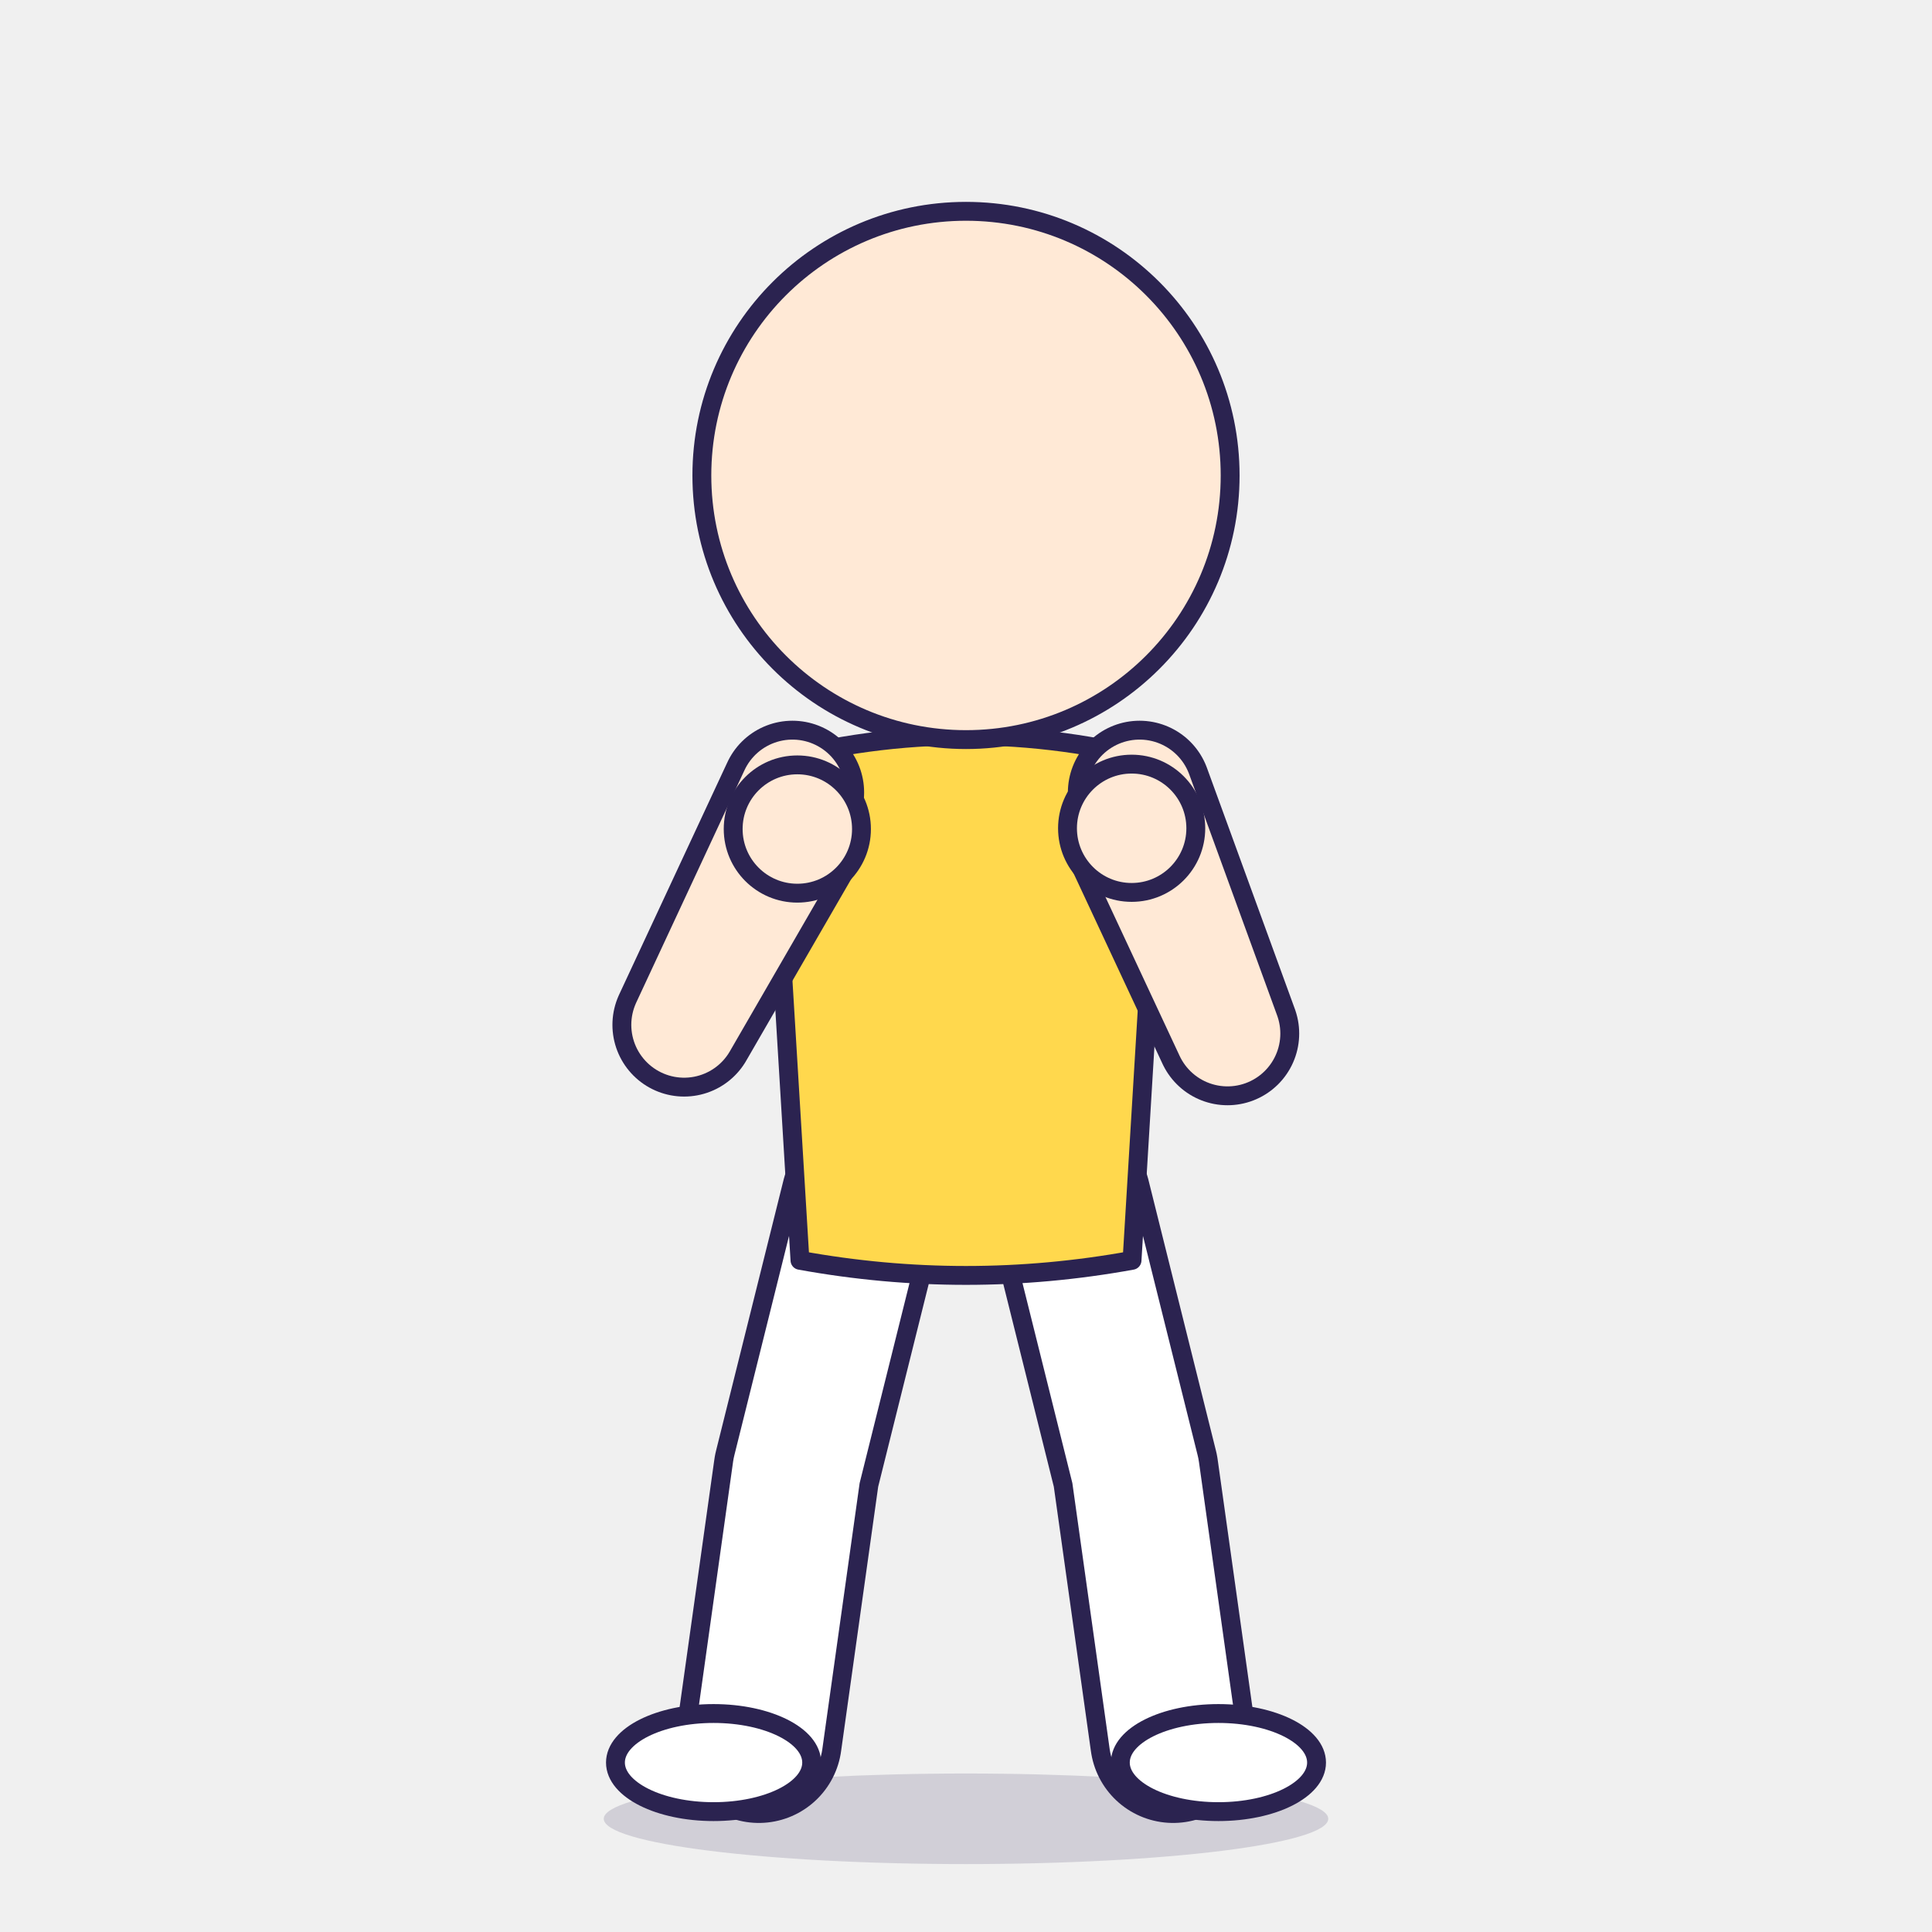
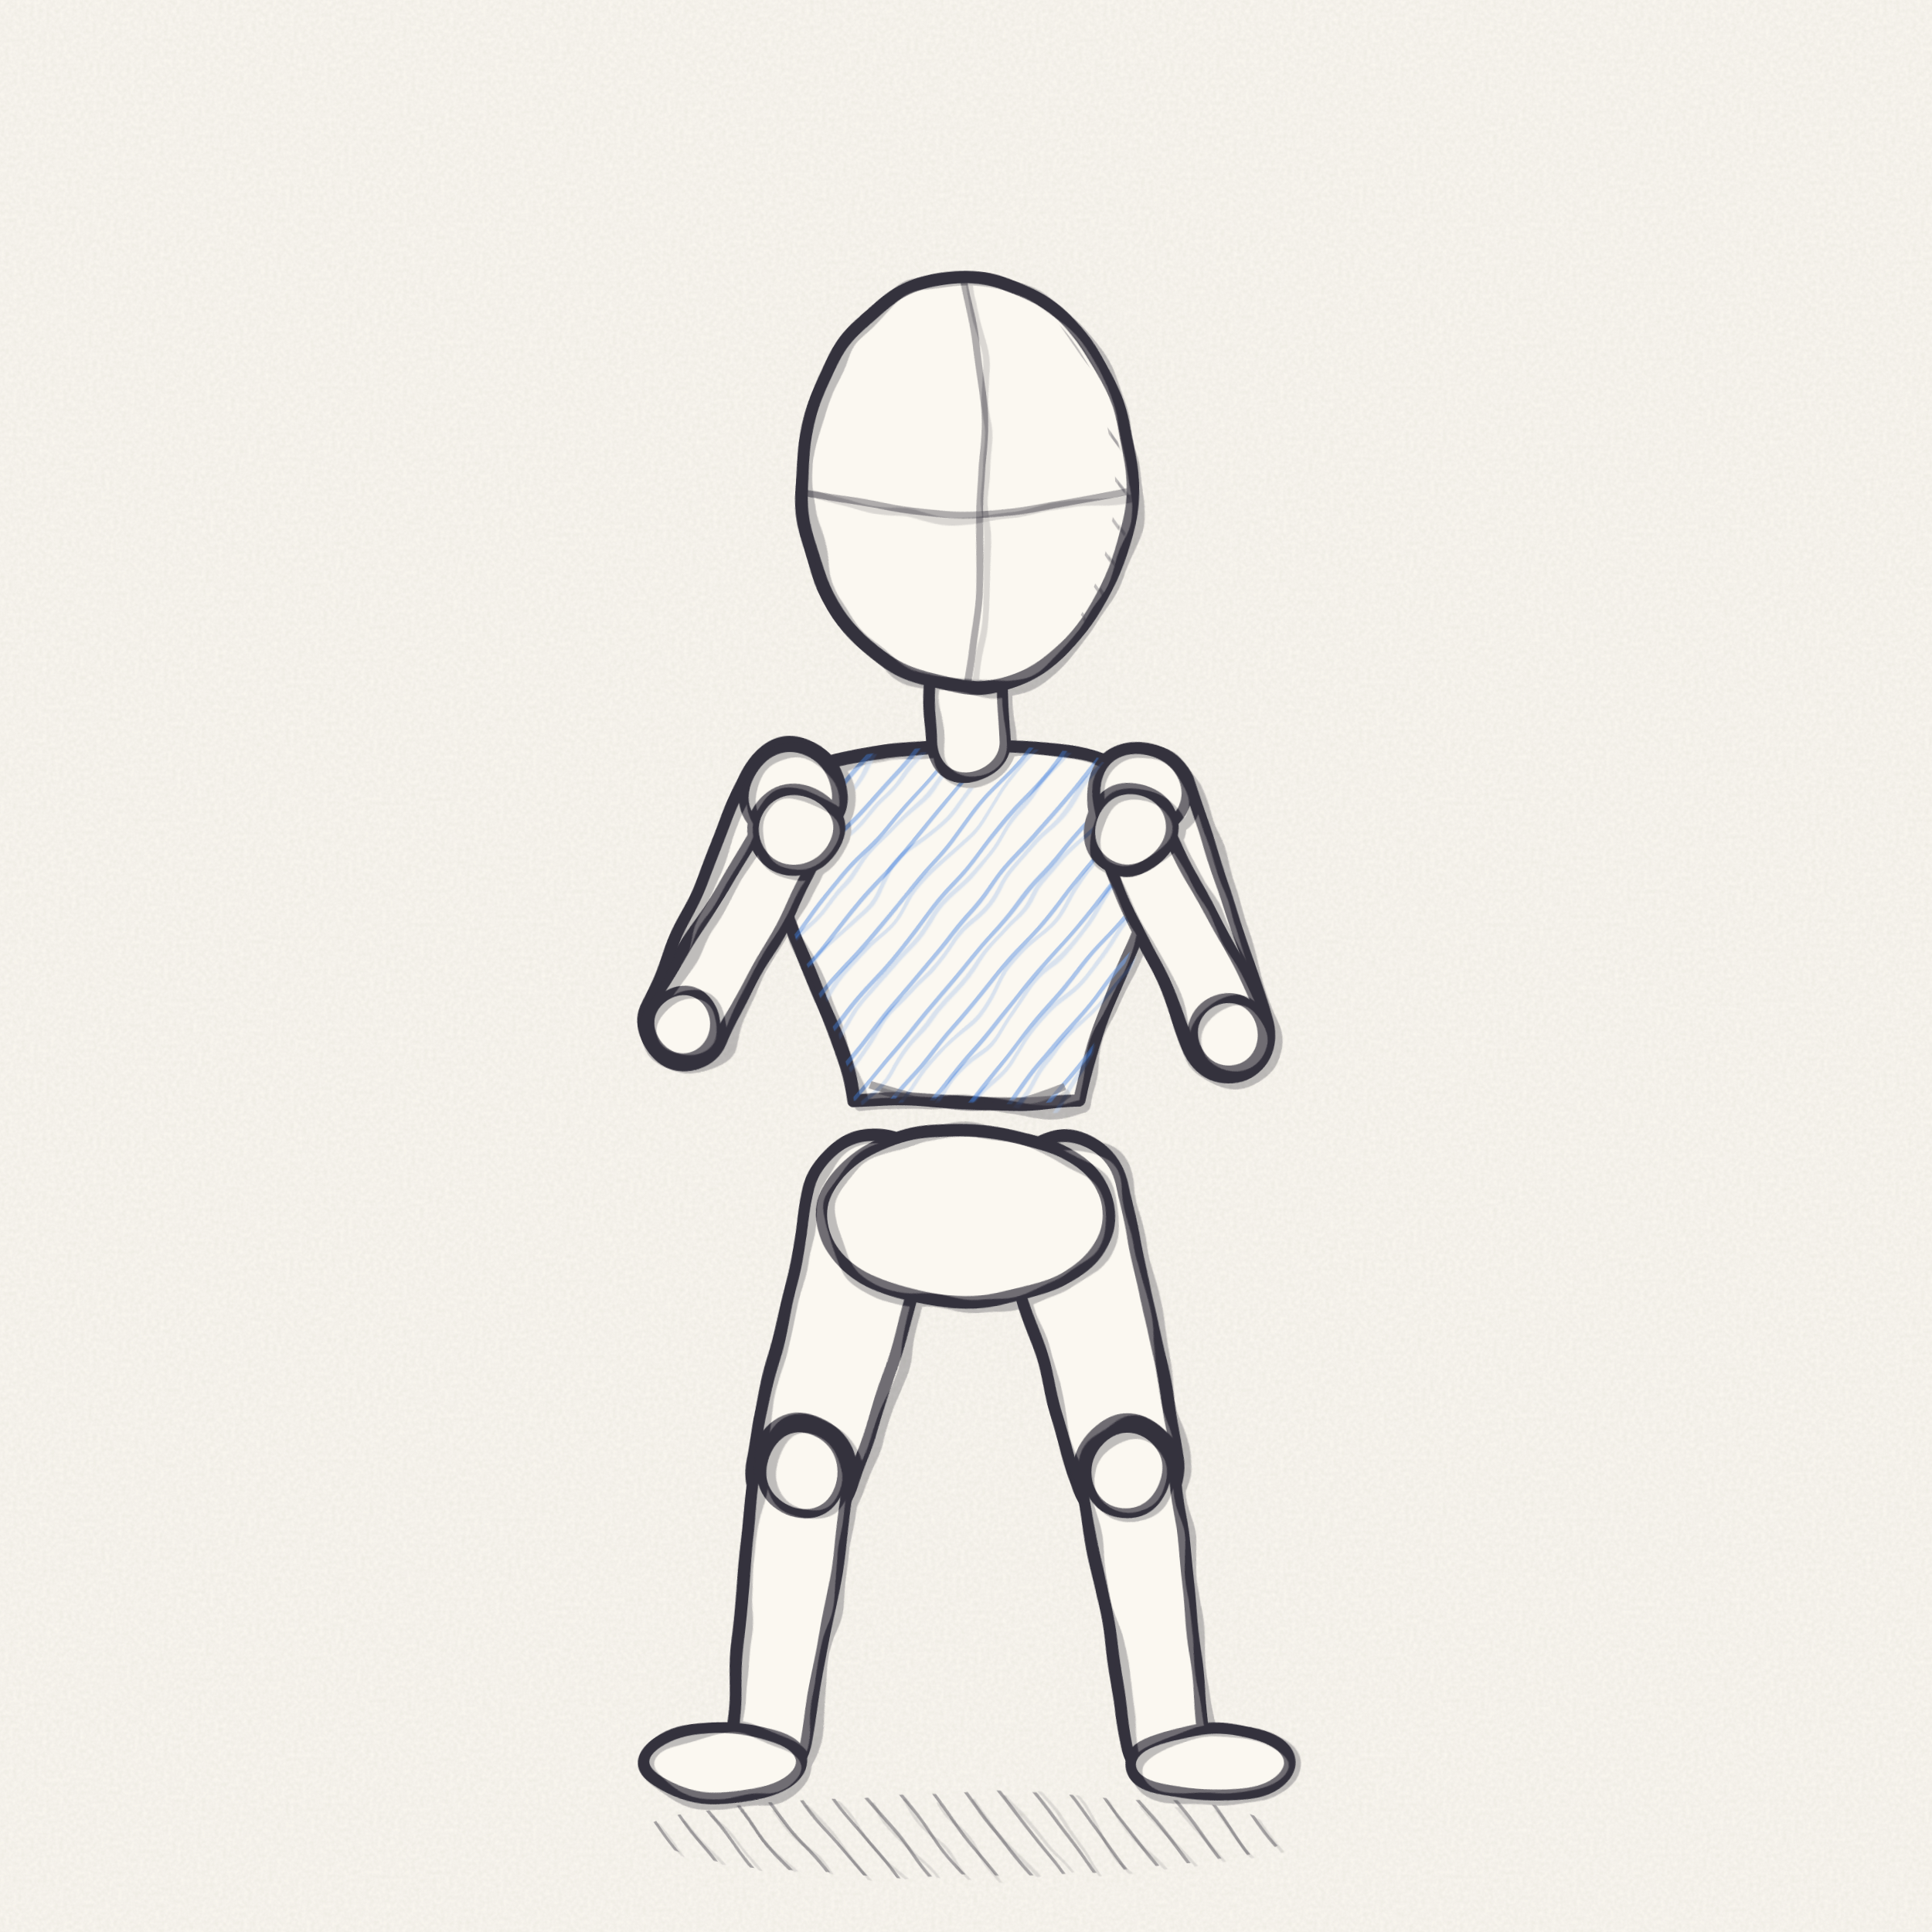
- <svg xmlns="http://www.w3.org/2000/svg" viewBox="0 0 512 512" width="512" height="512">
-   <ellipse cx="256" cy="482" rx="96" ry="12" fill="#2b2350" opacity="0.16" />
-   <path d="M229 318 L211.1 389.8 L201.1 461.1" fill="none" stroke="#2b2350" stroke-width="44" stroke-linecap="round" stroke-linejoin="round" />
-   <path d="M229 318 L211.1 389.8 L201.1 461.1" fill="none" stroke="#ffffff" stroke-width="34" stroke-linecap="round" stroke-linejoin="round" />
-   <ellipse cx="189.1" cy="467.1" rx="26" ry="13" fill="#ffffff" stroke="#2b2350" stroke-width="5" />
-   <path d="M283 318 L300.9 389.8 L310.9 461.1" fill="none" stroke="#2b2350" stroke-width="44" stroke-linecap="round" stroke-linejoin="round" />
-   <path d="M283 318 L300.9 389.8 L310.9 461.1" fill="none" stroke="#ffffff" stroke-width="34" stroke-linecap="round" stroke-linejoin="round" />
-   <ellipse cx="322.9" cy="467.1" rx="26" ry="13" fill="#ffffff" stroke="#2b2350" stroke-width="5" />
-   <path d="M204 202 Q256 188 308 202 L300 334 Q256 342 212 334 Z" fill="#ffd84d" stroke="#2b2350" stroke-width="5" stroke-linejoin="round" />
-   <circle cx="256" cy="126" r="70" fill="#ffe9d6" stroke="#2b2350" stroke-width="5" />
-   <path d="M210 210 L181.3 271.6 L211.3 219.7" fill="none" stroke="#2b2350" stroke-width="38" stroke-linecap="round" stroke-linejoin="round" />
-   <path d="M210 210 L181.3 271.6 L211.3 219.7" fill="none" stroke="#ffe9d6" stroke-width="28" stroke-linecap="round" stroke-linejoin="round" />
-   <circle cx="211.3" cy="219.7" r="17" fill="#ffe9d6" stroke="#2b2350" stroke-width="5" />
-   <path d="M302 210 L325.3 273.9 L299.9 219.5" fill="none" stroke="#2b2350" stroke-width="38" stroke-linecap="round" stroke-linejoin="round" />
-   <path d="M302 210 L325.3 273.9 L299.9 219.5" fill="none" stroke="#ffe9d6" stroke-width="28" stroke-linecap="round" stroke-linejoin="round" />
-   <circle cx="299.9" cy="219.5" r="17" fill="#ffe9d6" stroke="#2b2350" stroke-width="5" />
+ <svg xmlns="http://www.w3.org/2000/svg" xmlns:xlink="http://www.w3.org/1999/xlink" viewBox="0 0 512 512" width="512" height="512">
+   <defs>
+     <filter id="wob" x="-10%" y="-10%" width="120%" height="120%">
+       <feTurbulence type="fractalNoise" baseFrequency="0.032" numOctaves="2" seed="29" result="n" />
+       <feDisplacementMap in="SourceGraphic" in2="n" scale="3.4" xChannelSelector="R" yChannelSelector="G" />
+     </filter>
+     <filter id="wob2" x="-10%" y="-10%" width="120%" height="120%">
+       <feTurbulence type="fractalNoise" baseFrequency="0.045" numOctaves="2" seed="40" result="n" />
+       <feDisplacementMap in="SourceGraphic" in2="n" scale="5" xChannelSelector="G" yChannelSelector="R" />
+     </filter>
+     <filter id="grain" x="0" y="0" width="100%" height="100%">
+       <feTurbulence type="fractalNoise" baseFrequency="0.9" numOctaves="2" seed="4" />
+       <feColorMatrix values="0 0 0 0 0.22 0 0 0 0 0.2 0 0 0 0 0.16 0 0 0 0.11 0" />
+     </filter>
+     <pattern id="hb" width="8" height="8" patternUnits="userSpaceOnUse" patternTransform="rotate(40)">
+       <line x1="0" y1="0" x2="0" y2="8" stroke="#3f7fe0" stroke-width="2.2" opacity="0.6" />
+     </pattern>
+     <pattern id="hi" width="7" height="7" patternUnits="userSpaceOnUse" patternTransform="rotate(-38)">
+       <line x1="0" y1="0" x2="0" y2="7" stroke="#34323d" stroke-width="1.6" opacity="0.42" />
+     </pattern>
+     <pattern id="hd" width="5" height="5" patternUnits="userSpaceOnUse" patternTransform="rotate(45)">
+       <line x1="0" y1="0" x2="0" y2="5" stroke="#34323d" stroke-width="2.2" opacity="0.75" />
+     </pattern>
+     <pattern id="hd2" width="5" height="5" patternUnits="userSpaceOnUse" patternTransform="rotate(-45)">
+       <line x1="0" y1="0" x2="0" y2="5" stroke="#34323d" stroke-width="2.2" opacity="0.75" />
+     </pattern>
+     <pattern id="ho" width="7" height="7" patternUnits="userSpaceOnUse" patternTransform="rotate(30)">
+       <line x1="0" y1="0" x2="0" y2="7" stroke="#ef7d3c" stroke-width="2.2" opacity="0.6" />
+     </pattern>
+     <pattern id="hr" width="7" height="7" patternUnits="userSpaceOnUse" patternTransform="rotate(40)">
+       <line x1="0" y1="0" x2="0" y2="7" stroke="#e5484d" stroke-width="2" opacity="0.5" />
+     </pattern>
+   </defs>
+   <rect width="512" height="512" fill="#fbf8f1" />
+   <rect width="512" height="512" filter="url(#grain)" />
+   <g id="d" filter="url(#wob)">
+     <ellipse cx="256" cy="486" rx="86" ry="11" fill="url(#hi)" />
+     <path d="M214.5 313.9 L199.5 386.4 A14 14 0 0 0 226.7 393.2 L247.5 322.1 A17 17 0 0 0 214.5 313.9 Z" fill="#fbf8f1" stroke="#34323d" stroke-width="3.2" stroke-linejoin="round" />
+     <path d="M200.2 388 L193.2 459.7 A10 10 0 0 0 213 462.5 L226 391.6 A13 13 0 0 0 200.2 388 Z" fill="#fbf8f1" stroke="#34323d" stroke-width="3.2" stroke-linejoin="round" />
+     <circle cx="213.1" cy="389.8" r="11" fill="#fbf8f1" stroke="#34323d" stroke-width="2.6" />
+     <ellipse cx="191.1" cy="467.1" rx="21" ry="9" fill="#fbf8f1" stroke="#34323d" stroke-width="3" />
+     <path d="M264.5 322.1 L285.3 393.2 A14 14 0 0 0 312.5 386.4 L297.5 313.9 A17 17 0 0 0 264.5 322.1 Z" fill="#fbf8f1" stroke="#34323d" stroke-width="3.2" stroke-linejoin="round" />
+     <path d="M286 391.6 L299 462.5 A10 10 0 0 0 318.8 459.7 L311.8 388 A13 13 0 0 0 286 391.6 Z" fill="#fbf8f1" stroke="#34323d" stroke-width="3.2" stroke-linejoin="round" />
+     <circle cx="298.9" cy="389.8" r="11" fill="#fbf8f1" stroke="#34323d" stroke-width="2.6" />
+     <ellipse cx="320.9" cy="467.1" rx="21" ry="9" fill="#fbf8f1" stroke="#34323d" stroke-width="3" />
+     <ellipse cx="256" cy="322" rx="38" ry="23" transform="rotate(0 256 322)" fill="#fbf8f1" stroke="#34323d" stroke-width="3.2" />
+     <path d="M206 206 C200 246 220 258 226 292 L286 292 C292 258 312 246 306 206 Q256 188 206 206 Z" fill="#fbf8f1" stroke="#34323d" stroke-width="3.4" stroke-linejoin="round" />
+     <path d="M206 206 C200 246 220 258 226 292 L286 292 C292 258 312 246 306 206 Q256 188 206 206 Z" fill="url(#hb)" />
+     <path d="M230 288 Q256 298 282 288" fill="none" stroke="#34323d" stroke-width="2" opacity="0.6" />
+     <path d="M266 196 L265 174 A9 9 0 0 0 247 174 L246 196 A10 10 0 0 0 266 196 Z" fill="#fbf8f1" stroke="#34323d" stroke-width="3" stroke-linejoin="round" />
+     <g transform="rotate(0 256 128)">
+       <ellipse cx="256" cy="128" rx="44" ry="54" fill="#fbf8f1" stroke="#34323d" stroke-width="3.4" />
+       <path d="M268 78 A44 54 0 0 1 274 177 A40 54 0 0 0 268 78 Z" fill="url(#hi)" />
+       <path d="M256 74 Q265 128 256 182" fill="none" stroke="#34323d" stroke-width="1.8" opacity="0.55" />
+       <path d="M212 130 Q256 142 300 130" fill="none" stroke="#34323d" stroke-width="1.8" opacity="0.55" />
+     </g>
+     <path d="M198.2 204.5 L171.3 267 A11 11 0 0 0 191.2 276.3 L221.8 215.5 A13 13 0 0 0 198.2 204.5 Z" fill="#fbf8f1" stroke="#34323d" stroke-width="3.2" stroke-linejoin="round" />
+     <path d="M190.4 276.9 L218.6 223.9 A8.5 8.5 0 0 0 203.9 215.4 L172.2 266.4 A10.5 10.5 0 0 0 190.4 276.9 Z" fill="#fbf8f1" stroke="#34323d" stroke-width="3.2" stroke-linejoin="round" />
+     <circle cx="181.3" cy="271.6" r="9" fill="#fbf8f1" stroke="#34323d" stroke-width="2.6" />
+     <circle cx="210" cy="210" r="12" fill="#fbf8f1" stroke="#34323d" stroke-width="2.6" />
+     <circle cx="211.3" cy="219.7" r="11" fill="#fbf8f1" stroke="#34323d" stroke-width="3" />
+     <path d="M289.8 214.4 L314.9 277.7 A11 11 0 0 0 335.6 270.1 L314.2 205.6 A13 13 0 0 0 289.8 214.4 Z" fill="#fbf8f1" stroke="#34323d" stroke-width="3.2" stroke-linejoin="round" />
+     <path d="M334.8 269.5 L307.6 215.9 A8.5 8.5 0 0 0 292.2 223.1 L315.7 278.3 A10.5 10.5 0 0 0 334.8 269.5 Z" fill="#fbf8f1" stroke="#34323d" stroke-width="3.2" stroke-linejoin="round" />
+     <circle cx="325.3" cy="273.9" r="9" fill="#fbf8f1" stroke="#34323d" stroke-width="2.6" />
+     <circle cx="302" cy="210" r="12" fill="#fbf8f1" stroke="#34323d" stroke-width="2.6" />
+     <circle cx="299.9" cy="219.5" r="11" fill="#fbf8f1" stroke="#34323d" stroke-width="3" />
+   </g>
+   <use xlink:href="#d" filter="url(#wob2)" opacity="0.3" transform="translate(1.4 1)" />
</svg>
